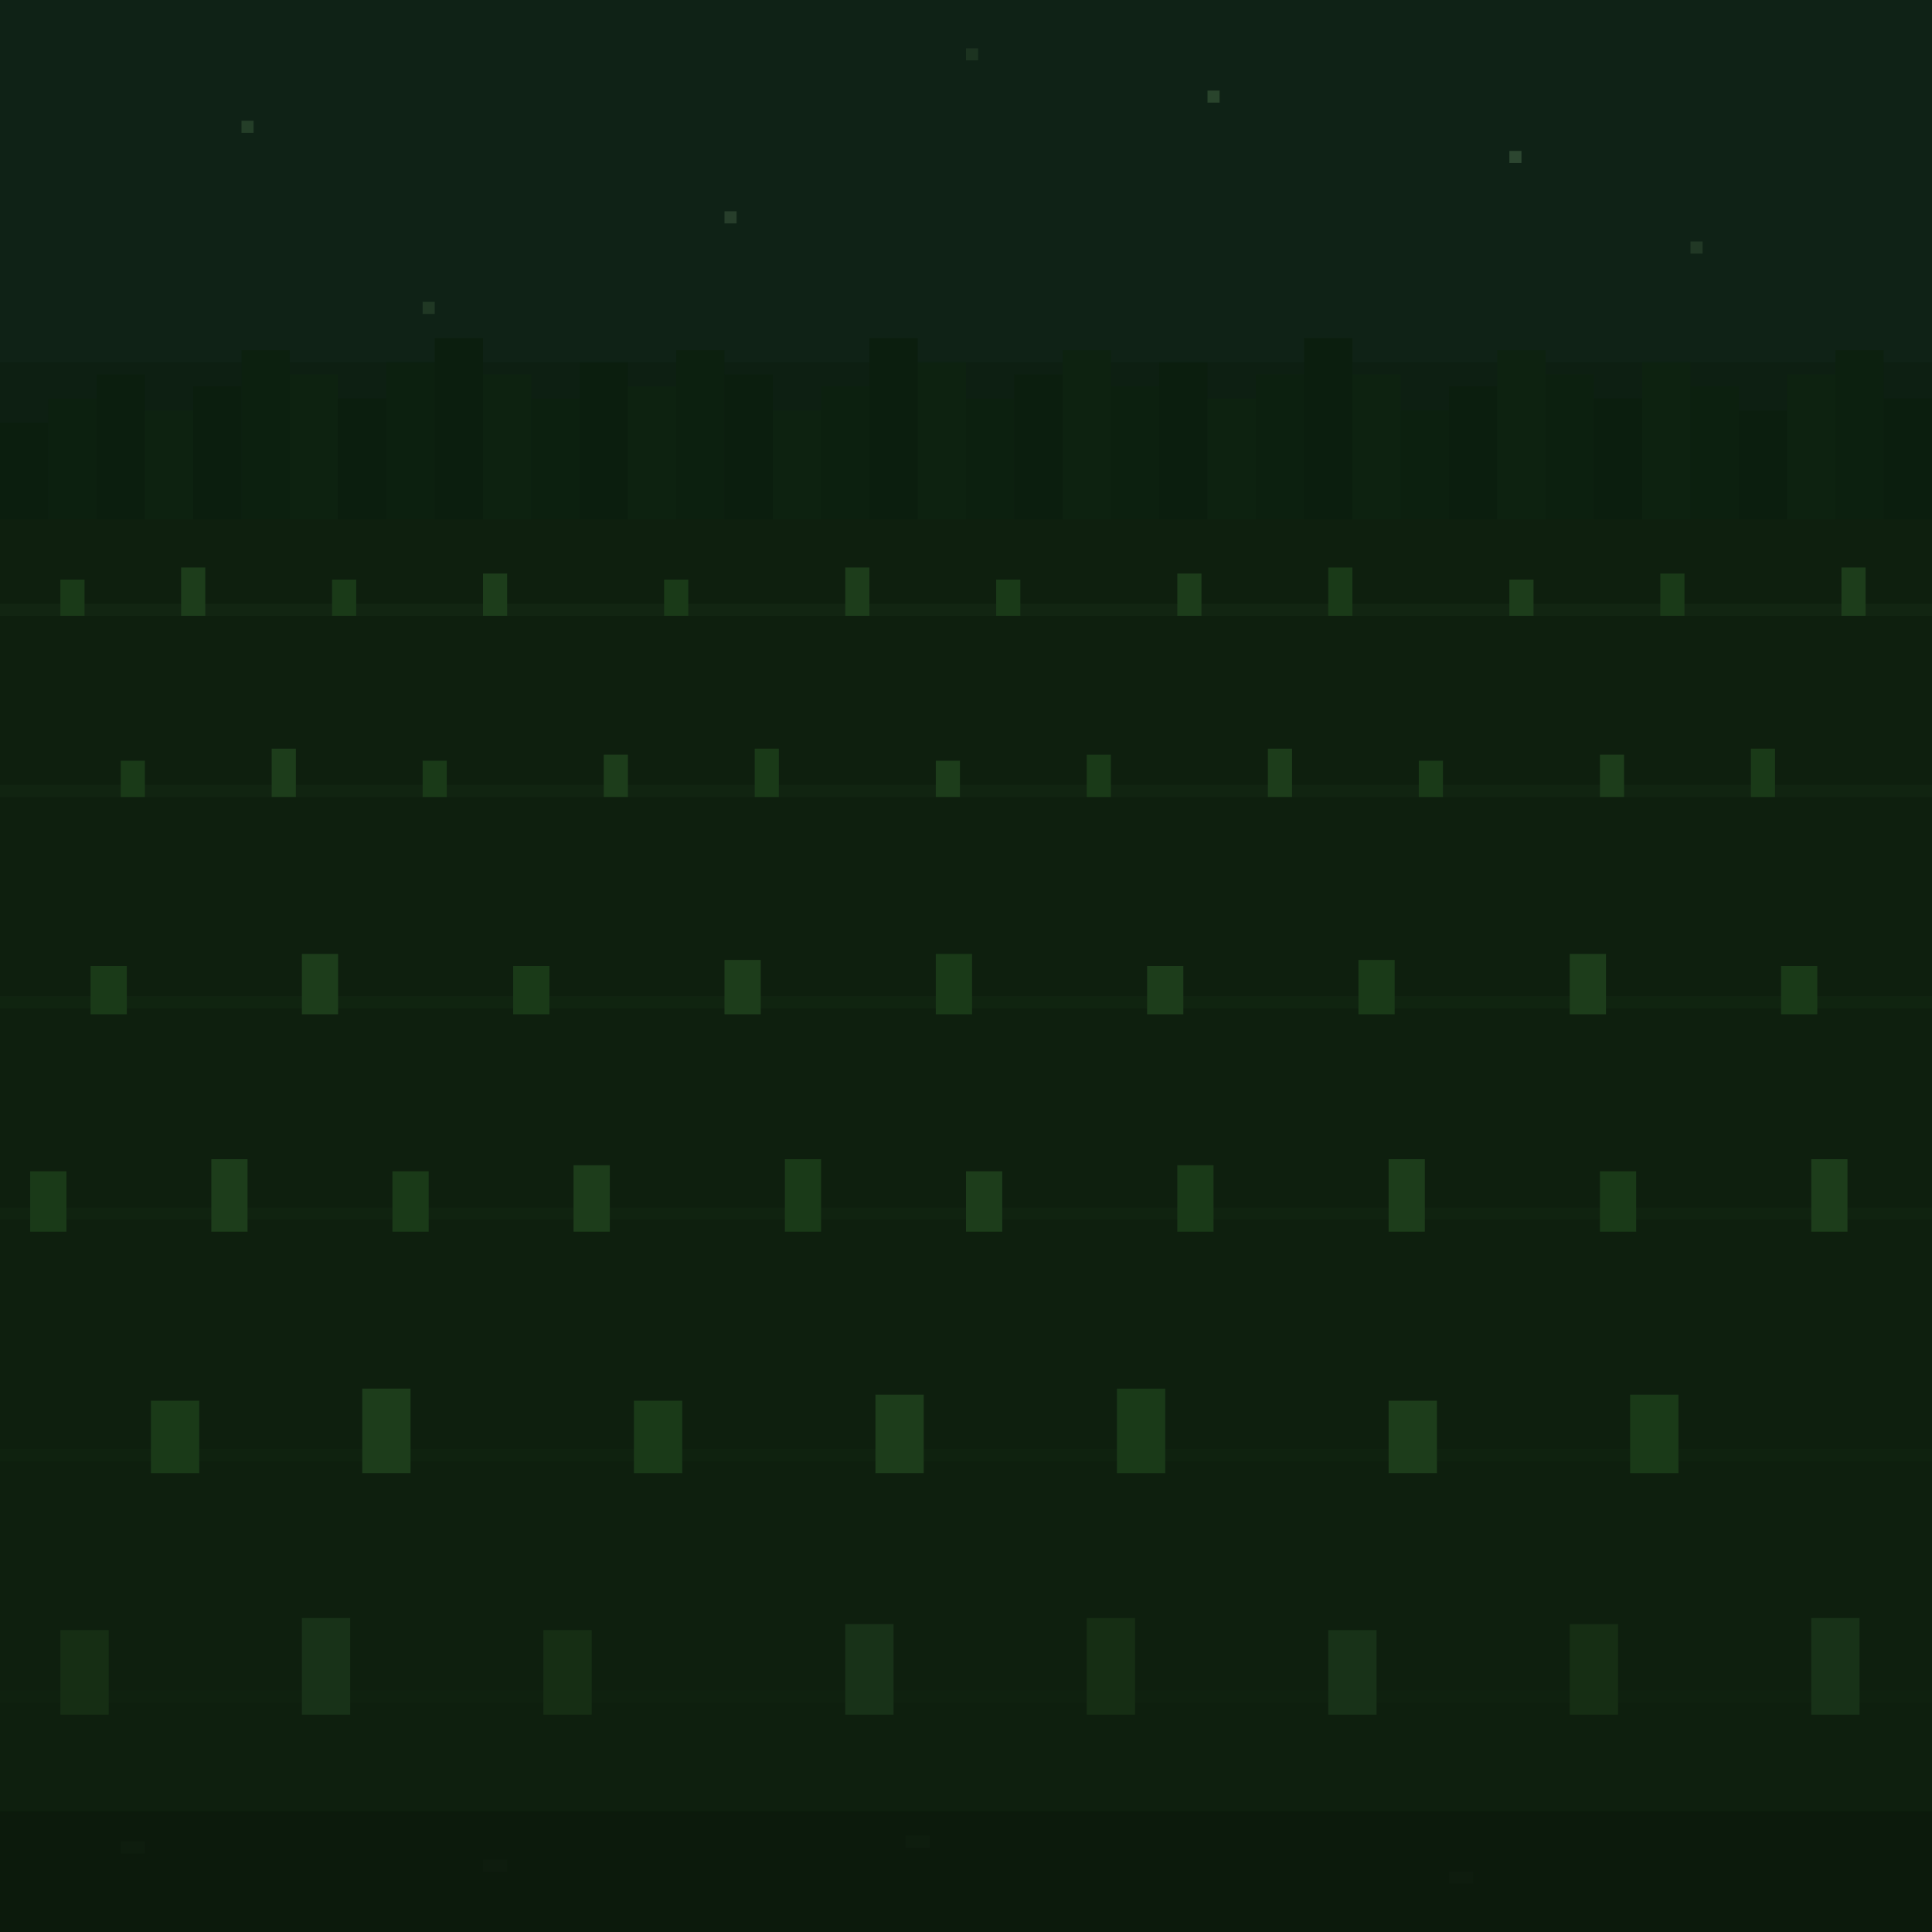
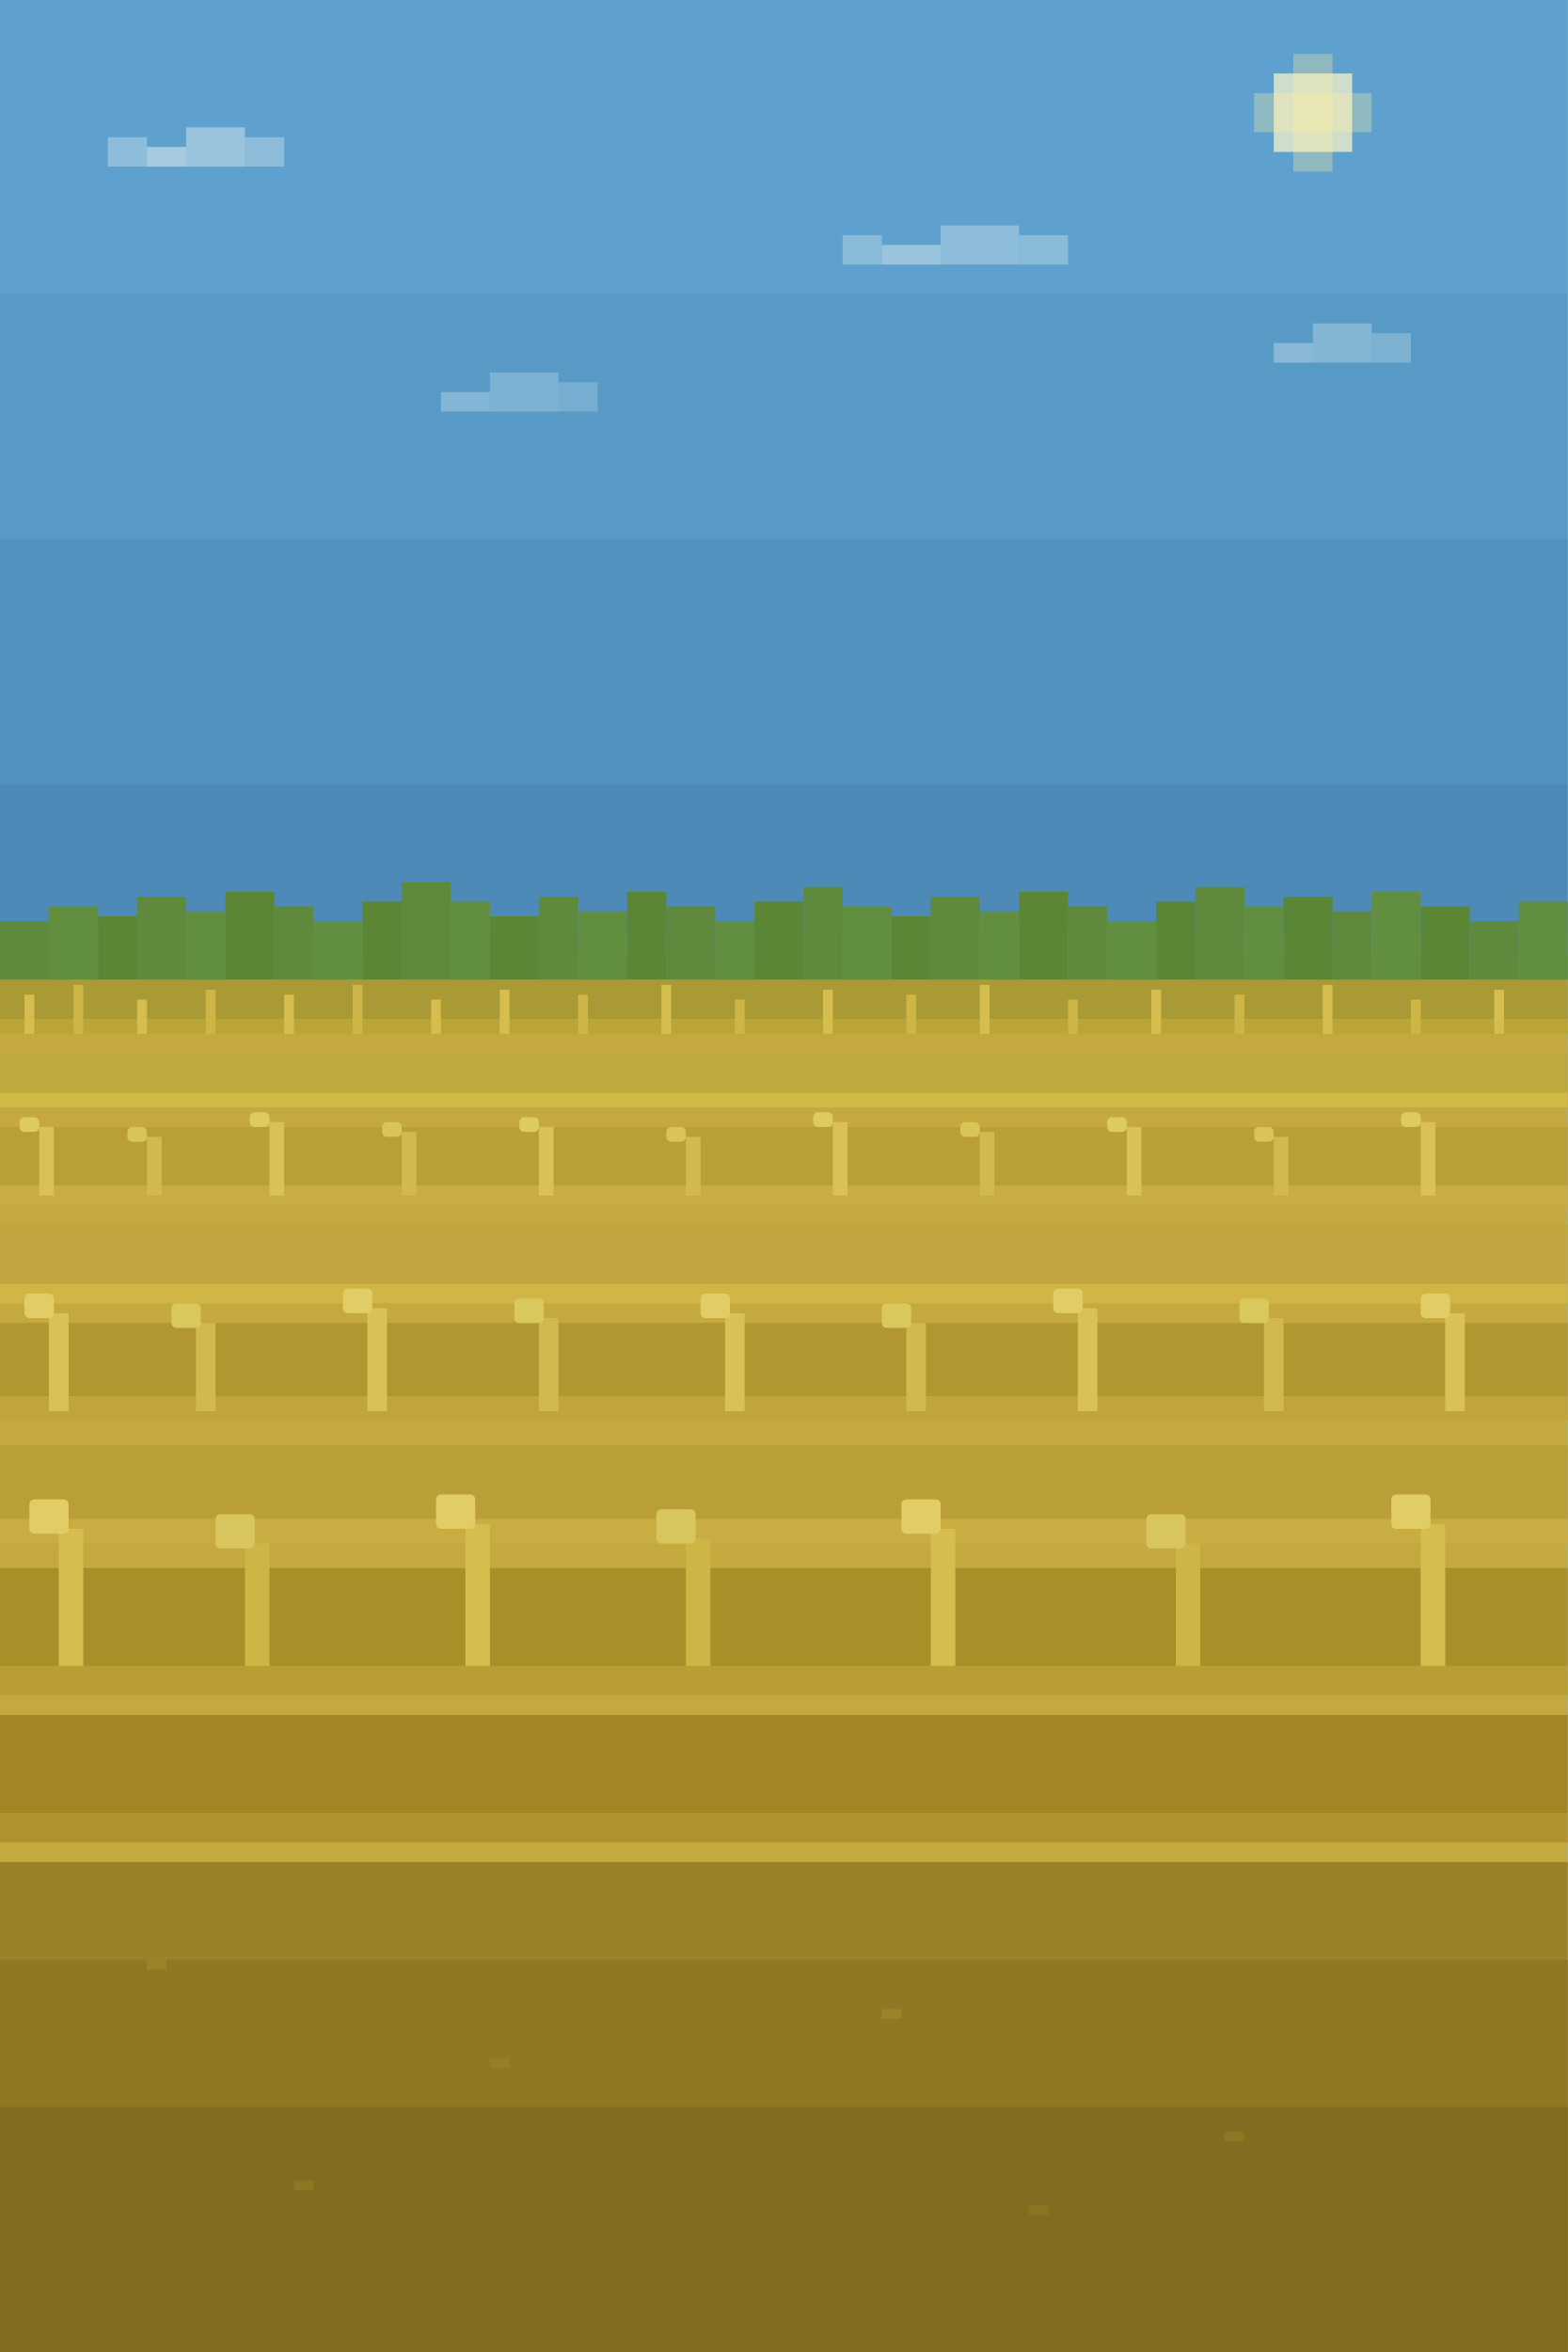
- <svg xmlns="http://www.w3.org/2000/svg" width="320" height="320" viewBox="0 0 320 320">
-   <rect width="320" height="320" fill="#0a1a0a" />
-   <rect width="320" height="120" fill="#0d1f12" />
-   <rect width="320" height="60" fill="#0f2216" />
-   <rect x="40" y="20" width="2" height="2" fill="#3a5a3a" opacity="0.5" />
-   <rect x="120" y="35" width="2" height="2" fill="#4a6a4a" opacity="0.4" />
-   <rect x="200" y="15" width="2" height="2" fill="#3a5a3a" opacity="0.6" />
-   <rect x="280" y="40" width="2" height="2" fill="#4a6a4a" opacity="0.3" />
-   <rect x="70" y="50" width="2" height="2" fill="#3a5a3a" opacity="0.4" />
-   <rect x="250" y="25" width="2" height="2" fill="#4a6a4a" opacity="0.5" />
-   <rect x="160" y="8" width="2" height="2" fill="#3a5a3a" opacity="0.3" />
-   <rect x="0" y="70" width="8" height="16" fill="#0b1e0e" />
-   <rect x="8" y="66" width="8" height="20" fill="#0c200f" />
-   <rect x="16" y="62" width="8" height="24" fill="#0b1e0e" />
-   <rect x="24" y="68" width="8" height="18" fill="#0d2210" />
-   <rect x="32" y="64" width="8" height="22" fill="#0b1e0e" />
-   <rect x="40" y="58" width="8" height="28" fill="#0c200f" />
-   <rect x="48" y="62" width="8" height="24" fill="#0d2210" />
-   <rect x="56" y="66" width="8" height="20" fill="#0b1e0e" />
-   <rect x="64" y="60" width="8" height="26" fill="#0c200f" />
-   <rect x="72" y="56" width="8" height="30" fill="#0b1e0e" />
-   <rect x="80" y="62" width="8" height="24" fill="#0d2210" />
-   <rect x="88" y="66" width="8" height="20" fill="#0c200f" />
-   <rect x="96" y="60" width="8" height="26" fill="#0b1e0e" />
-   <rect x="104" y="64" width="8" height="22" fill="#0d2210" />
-   <rect x="112" y="58" width="8" height="28" fill="#0c200f" />
-   <rect x="120" y="62" width="8" height="24" fill="#0b1e0e" />
-   <rect x="128" y="68" width="8" height="18" fill="#0d2210" />
-   <rect x="136" y="64" width="8" height="22" fill="#0c200f" />
-   <rect x="144" y="56" width="8" height="30" fill="#0b1e0e" />
-   <rect x="152" y="60" width="8" height="26" fill="#0d2210" />
-   <rect x="160" y="66" width="8" height="20" fill="#0c200f" />
-   <rect x="168" y="62" width="8" height="24" fill="#0b1e0e" />
-   <rect x="176" y="58" width="8" height="28" fill="#0d2210" />
-   <rect x="184" y="64" width="8" height="22" fill="#0c200f" />
-   <rect x="192" y="60" width="8" height="26" fill="#0b1e0e" />
-   <rect x="200" y="66" width="8" height="20" fill="#0d2210" />
-   <rect x="208" y="62" width="8" height="24" fill="#0c200f" />
-   <rect x="216" y="56" width="8" height="30" fill="#0b1e0e" />
-   <rect x="224" y="62" width="8" height="24" fill="#0d2210" />
-   <rect x="232" y="68" width="8" height="18" fill="#0c200f" />
-   <rect x="240" y="64" width="8" height="22" fill="#0b1e0e" />
-   <rect x="248" y="58" width="8" height="28" fill="#0d2210" />
-   <rect x="256" y="62" width="8" height="24" fill="#0c200f" />
-   <rect x="264" y="66" width="8" height="20" fill="#0b1e0e" />
-   <rect x="272" y="60" width="8" height="26" fill="#0d2210" />
-   <rect x="280" y="64" width="8" height="22" fill="#0c200f" />
-   <rect x="288" y="68" width="8" height="18" fill="#0b1e0e" />
-   <rect x="296" y="62" width="8" height="24" fill="#0d2210" />
-   <rect x="304" y="58" width="8" height="28" fill="#0c200f" />
-   <rect x="312" y="66" width="8" height="20" fill="#0b1e0e" />
-   <rect x="0" y="86" width="320" height="234" fill="#0e1f0e" />
-   <rect x="0" y="100" width="320" height="2" fill="#142a14" opacity="0.6" />
-   <rect x="10" y="96" width="4" height="6" fill="#1a3a18" />
-   <rect x="30" y="94" width="4" height="8" fill="#1d3d1b" />
-   <rect x="55" y="96" width="4" height="6" fill="#1a3a18" />
-   <rect x="80" y="95" width="4" height="7" fill="#1d3d1b" />
-   <rect x="110" y="96" width="4" height="6" fill="#1a3a18" />
-   <rect x="140" y="94" width="4" height="8" fill="#1d3d1b" />
-   <rect x="165" y="96" width="4" height="6" fill="#1a3a18" />
-   <rect x="195" y="95" width="4" height="7" fill="#1d3d1b" />
-   <rect x="220" y="94" width="4" height="8" fill="#1a3a18" />
-   <rect x="250" y="96" width="4" height="6" fill="#1d3d1b" />
-   <rect x="275" y="95" width="4" height="7" fill="#1a3a18" />
-   <rect x="305" y="94" width="4" height="8" fill="#1d3d1b" />
-   <rect x="0" y="130" width="320" height="2" fill="#142a14" opacity="0.5" />
-   <rect x="20" y="126" width="4" height="6" fill="#1a3a18" />
-   <rect x="45" y="124" width="4" height="8" fill="#1d3d1b" />
-   <rect x="70" y="126" width="4" height="6" fill="#1a3a18" />
-   <rect x="100" y="125" width="4" height="7" fill="#1d3d1b" />
-   <rect x="125" y="124" width="4" height="8" fill="#1a3a18" />
-   <rect x="155" y="126" width="4" height="6" fill="#1d3d1b" />
-   <rect x="180" y="125" width="4" height="7" fill="#1a3a18" />
-   <rect x="210" y="124" width="4" height="8" fill="#1d3d1b" />
-   <rect x="235" y="126" width="4" height="6" fill="#1a3a18" />
-   <rect x="265" y="125" width="4" height="7" fill="#1d3d1b" />
-   <rect x="290" y="124" width="4" height="8" fill="#1a3a18" />
-   <rect x="0" y="165" width="320" height="2" fill="#142a14" opacity="0.4" />
-   <rect x="15" y="160" width="6" height="8" fill="#1a3a18" />
-   <rect x="50" y="158" width="6" height="10" fill="#1d3d1b" />
-   <rect x="85" y="160" width="6" height="8" fill="#1a3a18" />
-   <rect x="120" y="159" width="6" height="9" fill="#1d3d1b" />
-   <rect x="155" y="158" width="6" height="10" fill="#1a3a18" />
-   <rect x="190" y="160" width="6" height="8" fill="#1d3d1b" />
-   <rect x="225" y="159" width="6" height="9" fill="#1a3a18" />
-   <rect x="260" y="158" width="6" height="10" fill="#1d3d1b" />
-   <rect x="295" y="160" width="6" height="8" fill="#1a3a18" />
-   <rect x="0" y="200" width="320" height="2" fill="#142a14" opacity="0.3" />
-   <rect x="5" y="194" width="6" height="10" fill="#1a3a18" />
-   <rect x="35" y="192" width="6" height="12" fill="#1d3d1b" />
-   <rect x="65" y="194" width="6" height="10" fill="#1a3a18" />
-   <rect x="95" y="193" width="6" height="11" fill="#1d3d1b" />
-   <rect x="130" y="192" width="6" height="12" fill="#1a3a18" />
-   <rect x="160" y="194" width="6" height="10" fill="#1d3d1b" />
-   <rect x="195" y="193" width="6" height="11" fill="#1a3a18" />
-   <rect x="230" y="192" width="6" height="12" fill="#1d3d1b" />
-   <rect x="265" y="194" width="6" height="10" fill="#1a3a18" />
-   <rect x="300" y="192" width="6" height="12" fill="#1d3d1b" />
-   <rect x="0" y="240" width="320" height="2" fill="#142a14" opacity="0.25" />
-   <rect x="25" y="232" width="8" height="12" fill="#1a3a18" />
-   <rect x="60" y="230" width="8" height="14" fill="#1d3d1b" />
-   <rect x="105" y="232" width="8" height="12" fill="#1a3a18" />
-   <rect x="145" y="231" width="8" height="13" fill="#1d3d1b" />
-   <rect x="185" y="230" width="8" height="14" fill="#1a3a18" />
-   <rect x="230" y="232" width="8" height="12" fill="#1d3d1b" />
-   <rect x="270" y="231" width="8" height="13" fill="#1a3a18" />
-   <rect x="0" y="280" width="320" height="2" fill="#142a14" opacity="0.2" />
-   <rect x="10" y="270" width="8" height="14" fill="#162e14" />
-   <rect x="50" y="268" width="8" height="16" fill="#183218" />
-   <rect x="90" y="270" width="8" height="14" fill="#162e14" />
-   <rect x="140" y="269" width="8" height="15" fill="#183218" />
-   <rect x="180" y="268" width="8" height="16" fill="#162e14" />
-   <rect x="220" y="270" width="8" height="14" fill="#183218" />
-   <rect x="260" y="269" width="8" height="15" fill="#162e14" />
-   <rect x="300" y="268" width="8" height="16" fill="#183218" />
-   <rect x="0" y="300" width="320" height="20" fill="#0c1a0c" />
-   <rect x="20" y="305" width="4" height="2" fill="#142414" opacity="0.3" />
-   <rect x="80" y="308" width="4" height="2" fill="#142414" opacity="0.2" />
-   <rect x="150" y="304" width="4" height="2" fill="#142414" opacity="0.3" />
-   <rect x="240" y="310" width="4" height="2" fill="#142414" opacity="0.2" />
+ <svg xmlns="http://www.w3.org/2000/svg" width="320" height="480" viewBox="0 0 320 480">
+   <rect width="320" height="480" fill="#4a90c4" />
+   <rect width="320" height="60" fill="#5a9fd4" />
+   <rect y="60" width="320" height="50" fill="#5298cc" />
+   <rect y="110" width="320" height="50" fill="#4a90c4" />
+   <rect y="160" width="320" height="40" fill="#4888bc" />
+   <rect x="30" y="30" width="8" height="4" fill="#d4e8f4" opacity="0.6" />
+   <rect x="38" y="26" width="12" height="8" fill="#d4e8f4" opacity="0.5" />
+   <rect x="50" y="28" width="8" height="6" fill="#d4e8f4" opacity="0.4" />
+   <rect x="22" y="28" width="8" height="6" fill="#d4e8f4" opacity="0.4" />
+   <rect x="180" y="50" width="12" height="4" fill="#d4e8f4" opacity="0.5" />
+   <rect x="192" y="46" width="16" height="8" fill="#d4e8f4" opacity="0.4" />
+   <rect x="208" y="48" width="10" height="6" fill="#d4e8f4" opacity="0.35" />
+   <rect x="172" y="48" width="8" height="6" fill="#d4e8f4" opacity="0.35" />
+   <rect x="260" y="70" width="8" height="4" fill="#d4e8f4" opacity="0.4" />
+   <rect x="268" y="66" width="12" height="8" fill="#d4e8f4" opacity="0.35" />
+   <rect x="280" y="68" width="8" height="6" fill="#d4e8f4" opacity="0.3" />
+   <rect x="90" y="80" width="10" height="4" fill="#d4e8f4" opacity="0.35" />
+   <rect x="100" y="76" width="14" height="8" fill="#d4e8f4" opacity="0.3" />
+   <rect x="114" y="78" width="8" height="6" fill="#d4e8f4" opacity="0.25" />
+   <rect x="260" y="15" width="16" height="16" fill="#fff8d0" opacity="0.7" />
+   <rect x="256" y="19" width="24" height="8" fill="#fff0a0" opacity="0.3" />
+   <rect x="264" y="11" width="8" height="24" fill="#fff0a0" opacity="0.3" />
+   <rect y="190" width="320" height="10" fill="#8ab060" opacity="0.3" />
+   <rect y="195" width="320" height="5" fill="#6a9848" />
+   <rect x="0" y="188" width="10" height="12" fill="#5a8840" />
+   <rect x="10" y="185" width="10" height="15" fill="#5e8c42" />
+   <rect x="20" y="187" width="8" height="13" fill="#568438" />
+   <rect x="28" y="183" width="10" height="17" fill="#5a8840" />
+   <rect x="38" y="186" width="8" height="14" fill="#5e8c42" />
+   <rect x="46" y="182" width="10" height="18" fill="#568438" />
+   <rect x="56" y="185" width="8" height="15" fill="#5a8840" />
+   <rect x="64" y="188" width="10" height="12" fill="#5e8c42" />
+   <rect x="74" y="184" width="8" height="16" fill="#568438" />
+   <rect x="82" y="180" width="10" height="20" fill="#5a8840" />
+   <rect x="92" y="184" width="8" height="16" fill="#5e8c42" />
+   <rect x="100" y="187" width="10" height="13" fill="#568438" />
+   <rect x="110" y="183" width="8" height="17" fill="#5a8840" />
+   <rect x="118" y="186" width="10" height="14" fill="#5e8c42" />
+   <rect x="128" y="182" width="8" height="18" fill="#568438" />
+   <rect x="136" y="185" width="10" height="15" fill="#5a8840" />
+   <rect x="146" y="188" width="8" height="12" fill="#5e8c42" />
+   <rect x="154" y="184" width="10" height="16" fill="#568438" />
+   <rect x="164" y="181" width="8" height="19" fill="#5a8840" />
+   <rect x="172" y="185" width="10" height="15" fill="#5e8c42" />
+   <rect x="182" y="187" width="8" height="13" fill="#568438" />
+   <rect x="190" y="183" width="10" height="17" fill="#5a8840" />
+   <rect x="200" y="186" width="8" height="14" fill="#5e8c42" />
+   <rect x="208" y="182" width="10" height="18" fill="#568438" />
+   <rect x="218" y="185" width="8" height="15" fill="#5a8840" />
+   <rect x="226" y="188" width="10" height="12" fill="#5e8c42" />
+   <rect x="236" y="184" width="8" height="16" fill="#568438" />
+   <rect x="244" y="181" width="10" height="19" fill="#5a8840" />
+   <rect x="254" y="185" width="8" height="15" fill="#5e8c42" />
+   <rect x="262" y="183" width="10" height="17" fill="#568438" />
+   <rect x="272" y="186" width="8" height="14" fill="#5a8840" />
+   <rect x="280" y="182" width="10" height="18" fill="#5e8c42" />
+   <rect x="290" y="185" width="10" height="15" fill="#568438" />
+   <rect x="300" y="188" width="10" height="12" fill="#5a8840" />
+   <rect x="310" y="184" width="10" height="16" fill="#5e8c42" />
+   <rect y="200" width="320" height="280" fill="#c4a840" />
+   <rect y="200" width="320" height="8" fill="#a89838" />
+   <rect y="208" width="320" height="3" fill="#b8a438" />
+   <rect y="215" width="320" height="8" fill="#bca840" />
+   <rect y="223" width="320" height="3" fill="#d0b848" />
+   <rect x="5" y="203" width="2" height="8" fill="#d4bc50" />
+   <rect x="15" y="201" width="2" height="10" fill="#ccb448" />
+   <rect x="28" y="204" width="2" height="7" fill="#d4bc50" />
+   <rect x="42" y="202" width="2" height="9" fill="#ccb448" />
+   <rect x="58" y="203" width="2" height="8" fill="#d4bc50" />
+   <rect x="72" y="201" width="2" height="10" fill="#ccb448" />
+   <rect x="88" y="204" width="2" height="7" fill="#d4bc50" />
+   <rect x="102" y="202" width="2" height="9" fill="#d4bc50" />
+   <rect x="118" y="203" width="2" height="8" fill="#ccb448" />
+   <rect x="135" y="201" width="2" height="10" fill="#d4bc50" />
+   <rect x="150" y="204" width="2" height="7" fill="#ccb448" />
+   <rect x="168" y="202" width="2" height="9" fill="#d4bc50" />
+   <rect x="185" y="203" width="2" height="8" fill="#ccb448" />
+   <rect x="200" y="201" width="2" height="10" fill="#d4bc50" />
+   <rect x="218" y="204" width="2" height="7" fill="#ccb448" />
+   <rect x="235" y="202" width="2" height="9" fill="#d4bc50" />
+   <rect x="252" y="203" width="2" height="8" fill="#ccb448" />
+   <rect x="270" y="201" width="2" height="10" fill="#d4bc50" />
+   <rect x="288" y="204" width="2" height="7" fill="#ccb448" />
+   <rect x="305" y="202" width="2" height="9" fill="#d4bc50" />
+   <rect y="230" width="320" height="12" fill="#b89c38" />
+   <rect y="242" width="320" height="4" fill="#c8ac44" />
+   <rect y="250" width="320" height="12" fill="#c0a440" />
+   <rect y="262" width="320" height="4" fill="#d0b448" />
+   <rect x="8" y="230" width="3" height="14" fill="#d8c058" />
+   <rect x="4" y="228" width="4" height="3" fill="#dccc60" rx="1" />
+   <rect x="30" y="232" width="3" height="12" fill="#d0b850" />
+   <rect x="26" y="230" width="4" height="3" fill="#d8c458" rx="1" />
+   <rect x="55" y="229" width="3" height="15" fill="#d8c058" />
+   <rect x="51" y="227" width="4" height="3" fill="#dccc60" rx="1" />
+   <rect x="82" y="231" width="3" height="13" fill="#d0b850" />
+   <rect x="78" y="229" width="4" height="3" fill="#d8c458" rx="1" />
+   <rect x="110" y="230" width="3" height="14" fill="#d8c058" />
+   <rect x="106" y="228" width="4" height="3" fill="#dccc60" rx="1" />
+   <rect x="140" y="232" width="3" height="12" fill="#d0b850" />
+   <rect x="136" y="230" width="4" height="3" fill="#d8c458" rx="1" />
+   <rect x="170" y="229" width="3" height="15" fill="#d8c058" />
+   <rect x="166" y="227" width="4" height="3" fill="#dccc60" rx="1" />
+   <rect x="200" y="231" width="3" height="13" fill="#d0b850" />
+   <rect x="196" y="229" width="4" height="3" fill="#d8c458" rx="1" />
+   <rect x="230" y="230" width="3" height="14" fill="#d8c058" />
+   <rect x="226" y="228" width="4" height="3" fill="#dccc60" rx="1" />
+   <rect x="260" y="232" width="3" height="12" fill="#d0b850" />
+   <rect x="256" y="230" width="4" height="3" fill="#d8c458" rx="1" />
+   <rect x="290" y="229" width="3" height="15" fill="#d8c058" />
+   <rect x="286" y="227" width="4" height="3" fill="#dccc60" rx="1" />
+   <rect y="270" width="320" height="15" fill="#b09430" />
+   <rect y="285" width="320" height="5" fill="#c0a43c" />
+   <rect y="295" width="320" height="15" fill="#b89c38" />
+   <rect y="310" width="320" height="5" fill="#c8ac44" />
+   <rect x="10" y="268" width="4" height="20" fill="#d8c058" />
+   <rect x="5" y="264" width="6" height="5" fill="#e0cc68" rx="1" />
+   <rect x="40" y="270" width="4" height="18" fill="#d0b850" />
+   <rect x="35" y="266" width="6" height="5" fill="#d8c860" rx="1" />
+   <rect x="75" y="267" width="4" height="21" fill="#d8c058" />
+   <rect x="70" y="263" width="6" height="5" fill="#e0cc68" rx="1" />
+   <rect x="110" y="269" width="4" height="19" fill="#d0b850" />
+   <rect x="105" y="265" width="6" height="5" fill="#d8c860" rx="1" />
+   <rect x="148" y="268" width="4" height="20" fill="#d8c058" />
+   <rect x="143" y="264" width="6" height="5" fill="#e0cc68" rx="1" />
+   <rect x="185" y="270" width="4" height="18" fill="#d0b850" />
+   <rect x="180" y="266" width="6" height="5" fill="#d8c860" rx="1" />
+   <rect x="220" y="267" width="4" height="21" fill="#d8c058" />
+   <rect x="215" y="263" width="6" height="5" fill="#e0cc68" rx="1" />
+   <rect x="258" y="269" width="4" height="19" fill="#d0b850" />
+   <rect x="253" y="265" width="6" height="5" fill="#d8c860" rx="1" />
+   <rect x="295" y="268" width="4" height="20" fill="#d8c058" />
+   <rect x="290" y="264" width="6" height="5" fill="#e0cc68" rx="1" />
+   <rect y="320" width="320" height="20" fill="#a88c28" />
+   <rect y="340" width="320" height="6" fill="#b89c34" />
+   <rect y="350" width="320" height="20" fill="#a08424" />
+   <rect y="370" width="320" height="6" fill="#b09030" />
+   <rect x="12" y="312" width="5" height="28" fill="#d4bc50" />
+   <rect x="6" y="306" width="8" height="7" fill="#e0cc68" rx="1" />
+   <rect x="50" y="315" width="5" height="25" fill="#ccb448" />
+   <rect x="44" y="309" width="8" height="7" fill="#d8c460" rx="1" />
+   <rect x="95" y="311" width="5" height="29" fill="#d4bc50" />
+   <rect x="89" y="305" width="8" height="7" fill="#e0cc68" rx="1" />
+   <rect x="140" y="314" width="5" height="26" fill="#ccb448" />
+   <rect x="134" y="308" width="8" height="7" fill="#d8c460" rx="1" />
+   <rect x="190" y="312" width="5" height="28" fill="#d4bc50" />
+   <rect x="184" y="306" width="8" height="7" fill="#e0cc68" rx="1" />
+   <rect x="240" y="315" width="5" height="25" fill="#ccb448" />
+   <rect x="234" y="309" width="8" height="7" fill="#d8c460" rx="1" />
+   <rect x="290" y="311" width="5" height="29" fill="#d4bc50" />
+   <rect x="284" y="305" width="8" height="7" fill="#e0cc68" rx="1" />
+   <rect y="380" width="320" height="100" fill="#98802a" />
+   <rect y="400" width="320" height="80" fill="#8c7424" />
+   <rect y="430" width="320" height="50" fill="#806820" />
+   <rect x="30" y="400" width="4" height="2" fill="#a09030" opacity="0.5" />
+   <rect x="100" y="420" width="4" height="2" fill="#9c8828" opacity="0.4" />
+   <rect x="180" y="410" width="4" height="2" fill="#a09030" opacity="0.5" />
+   <rect x="250" y="435" width="4" height="2" fill="#9c8828" opacity="0.4" />
+   <rect x="60" y="445" width="4" height="2" fill="#a09030" opacity="0.3" />
+   <rect x="210" y="450" width="4" height="2" fill="#9c8828" opacity="0.3" />
+   <rect width="320" height="480" fill="#ffcc00" opacity="0.03" />
</svg>
